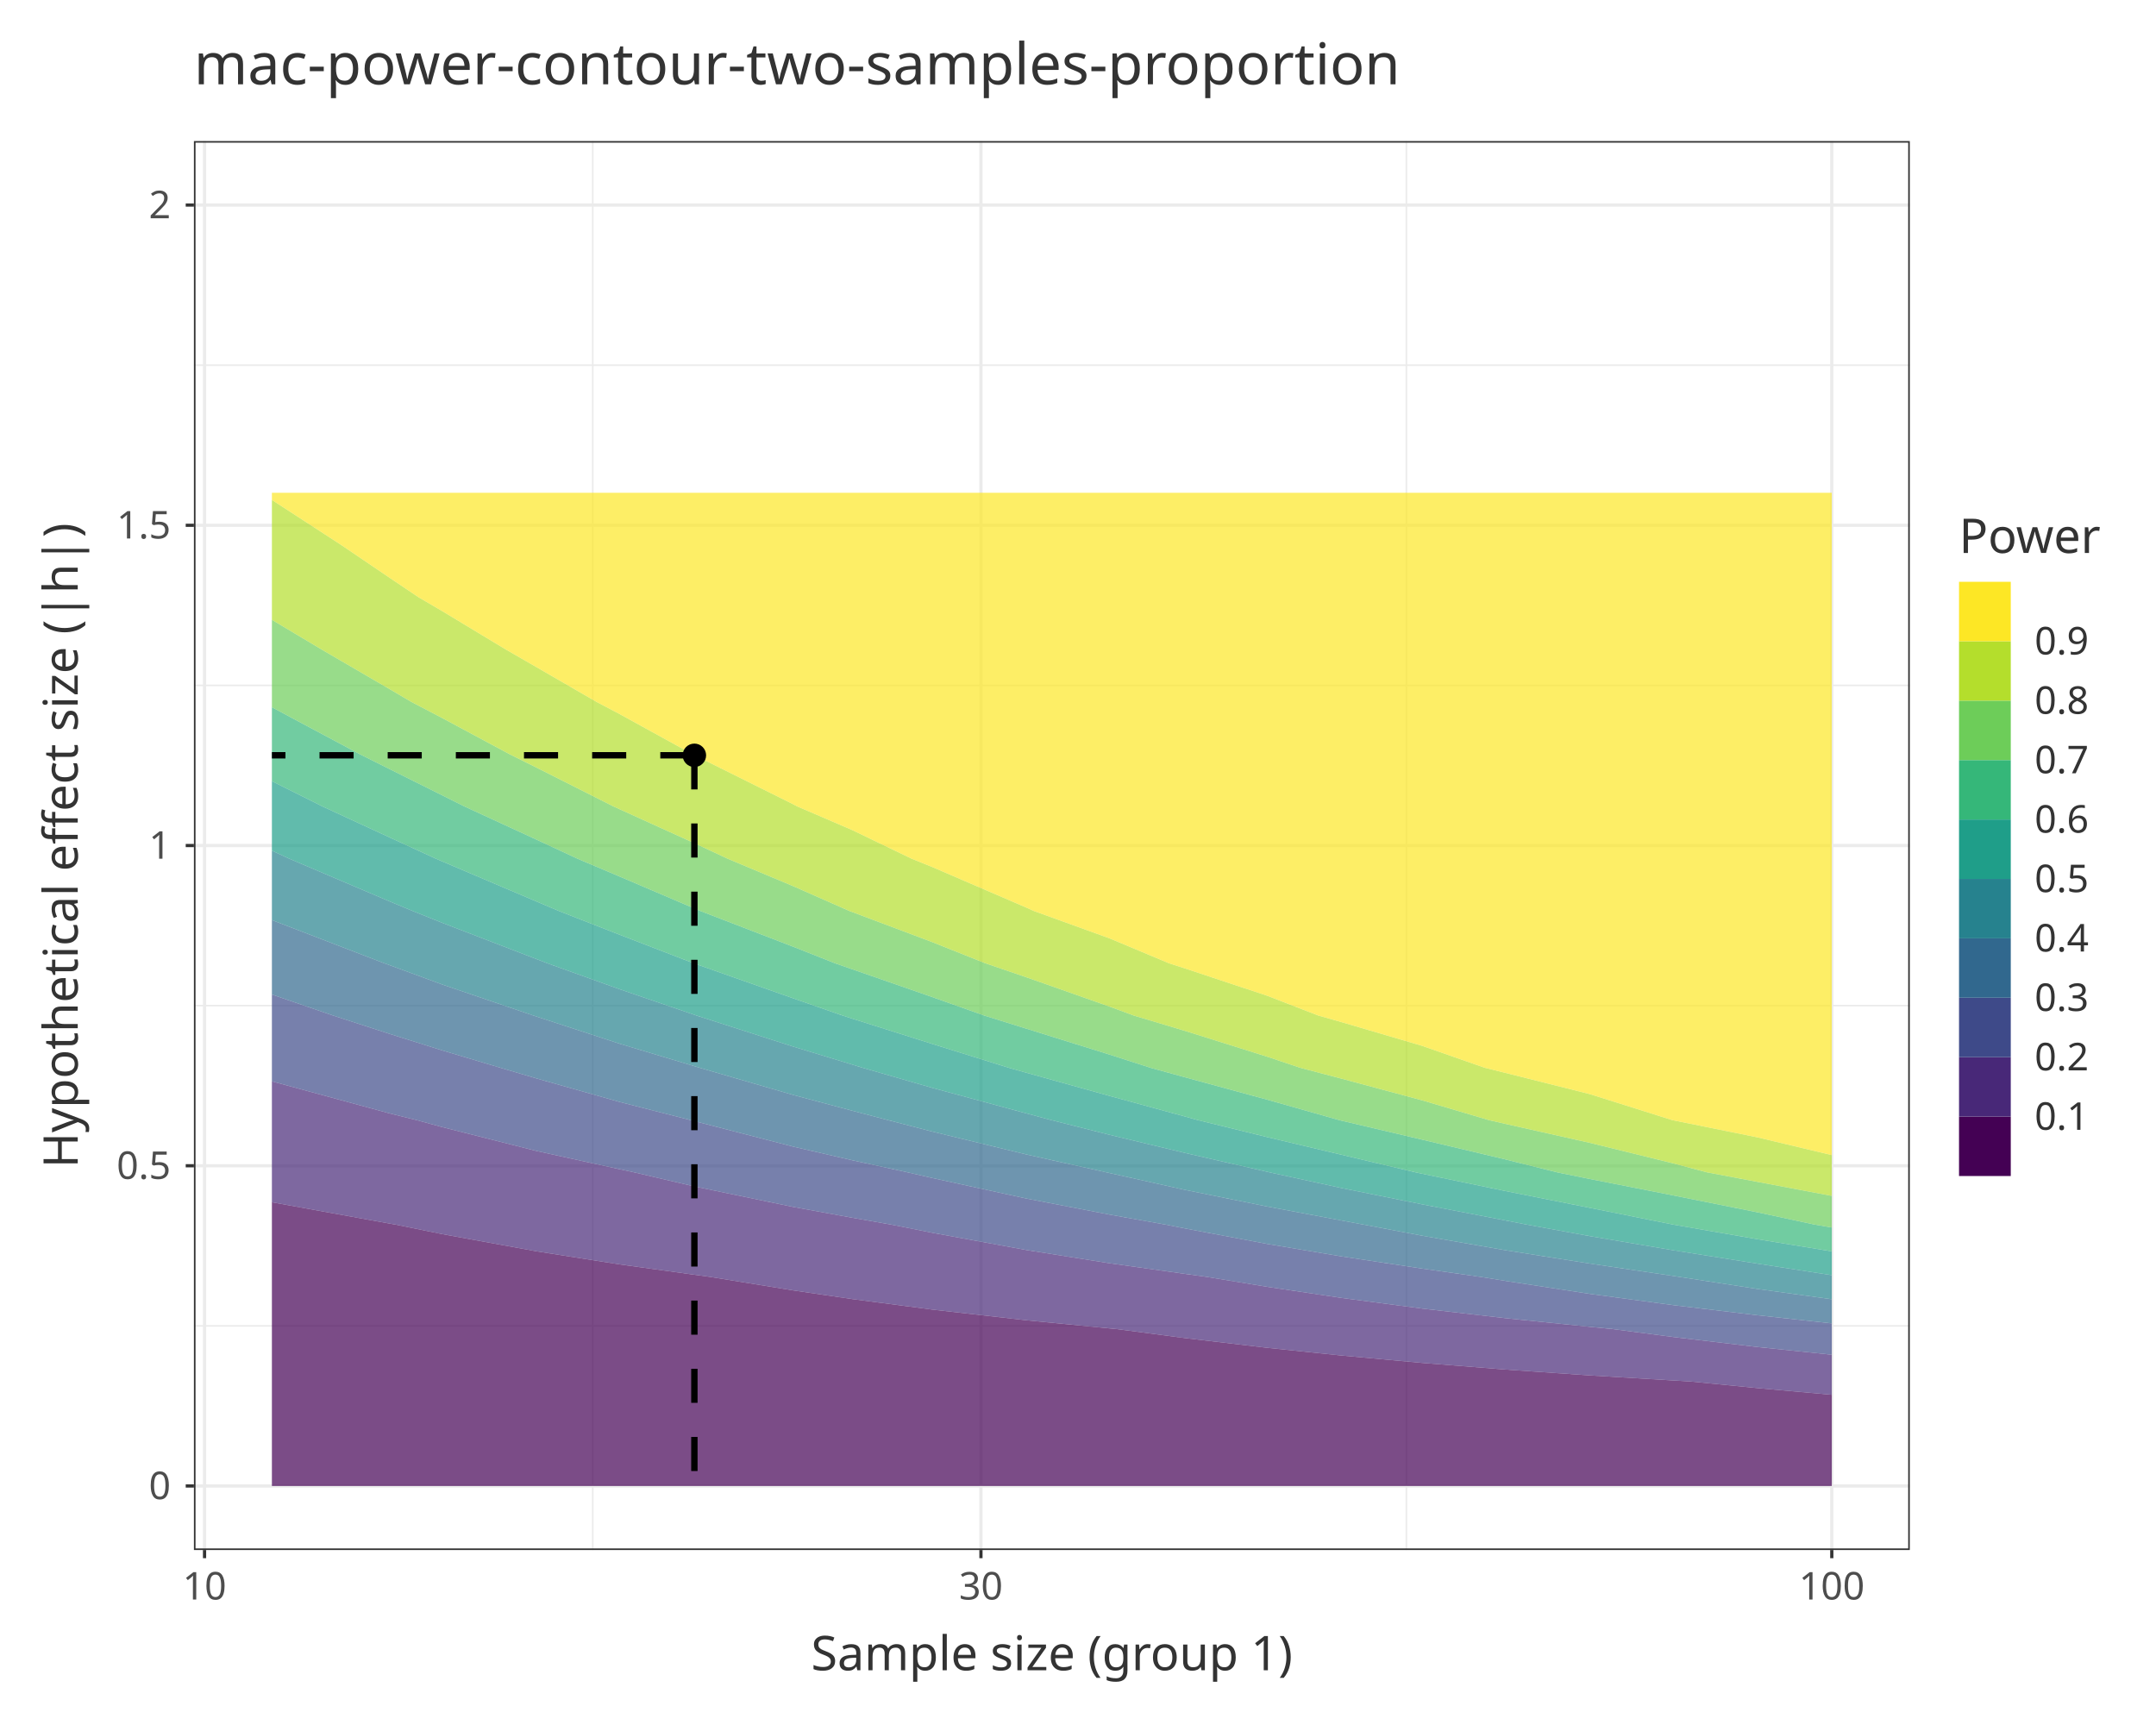
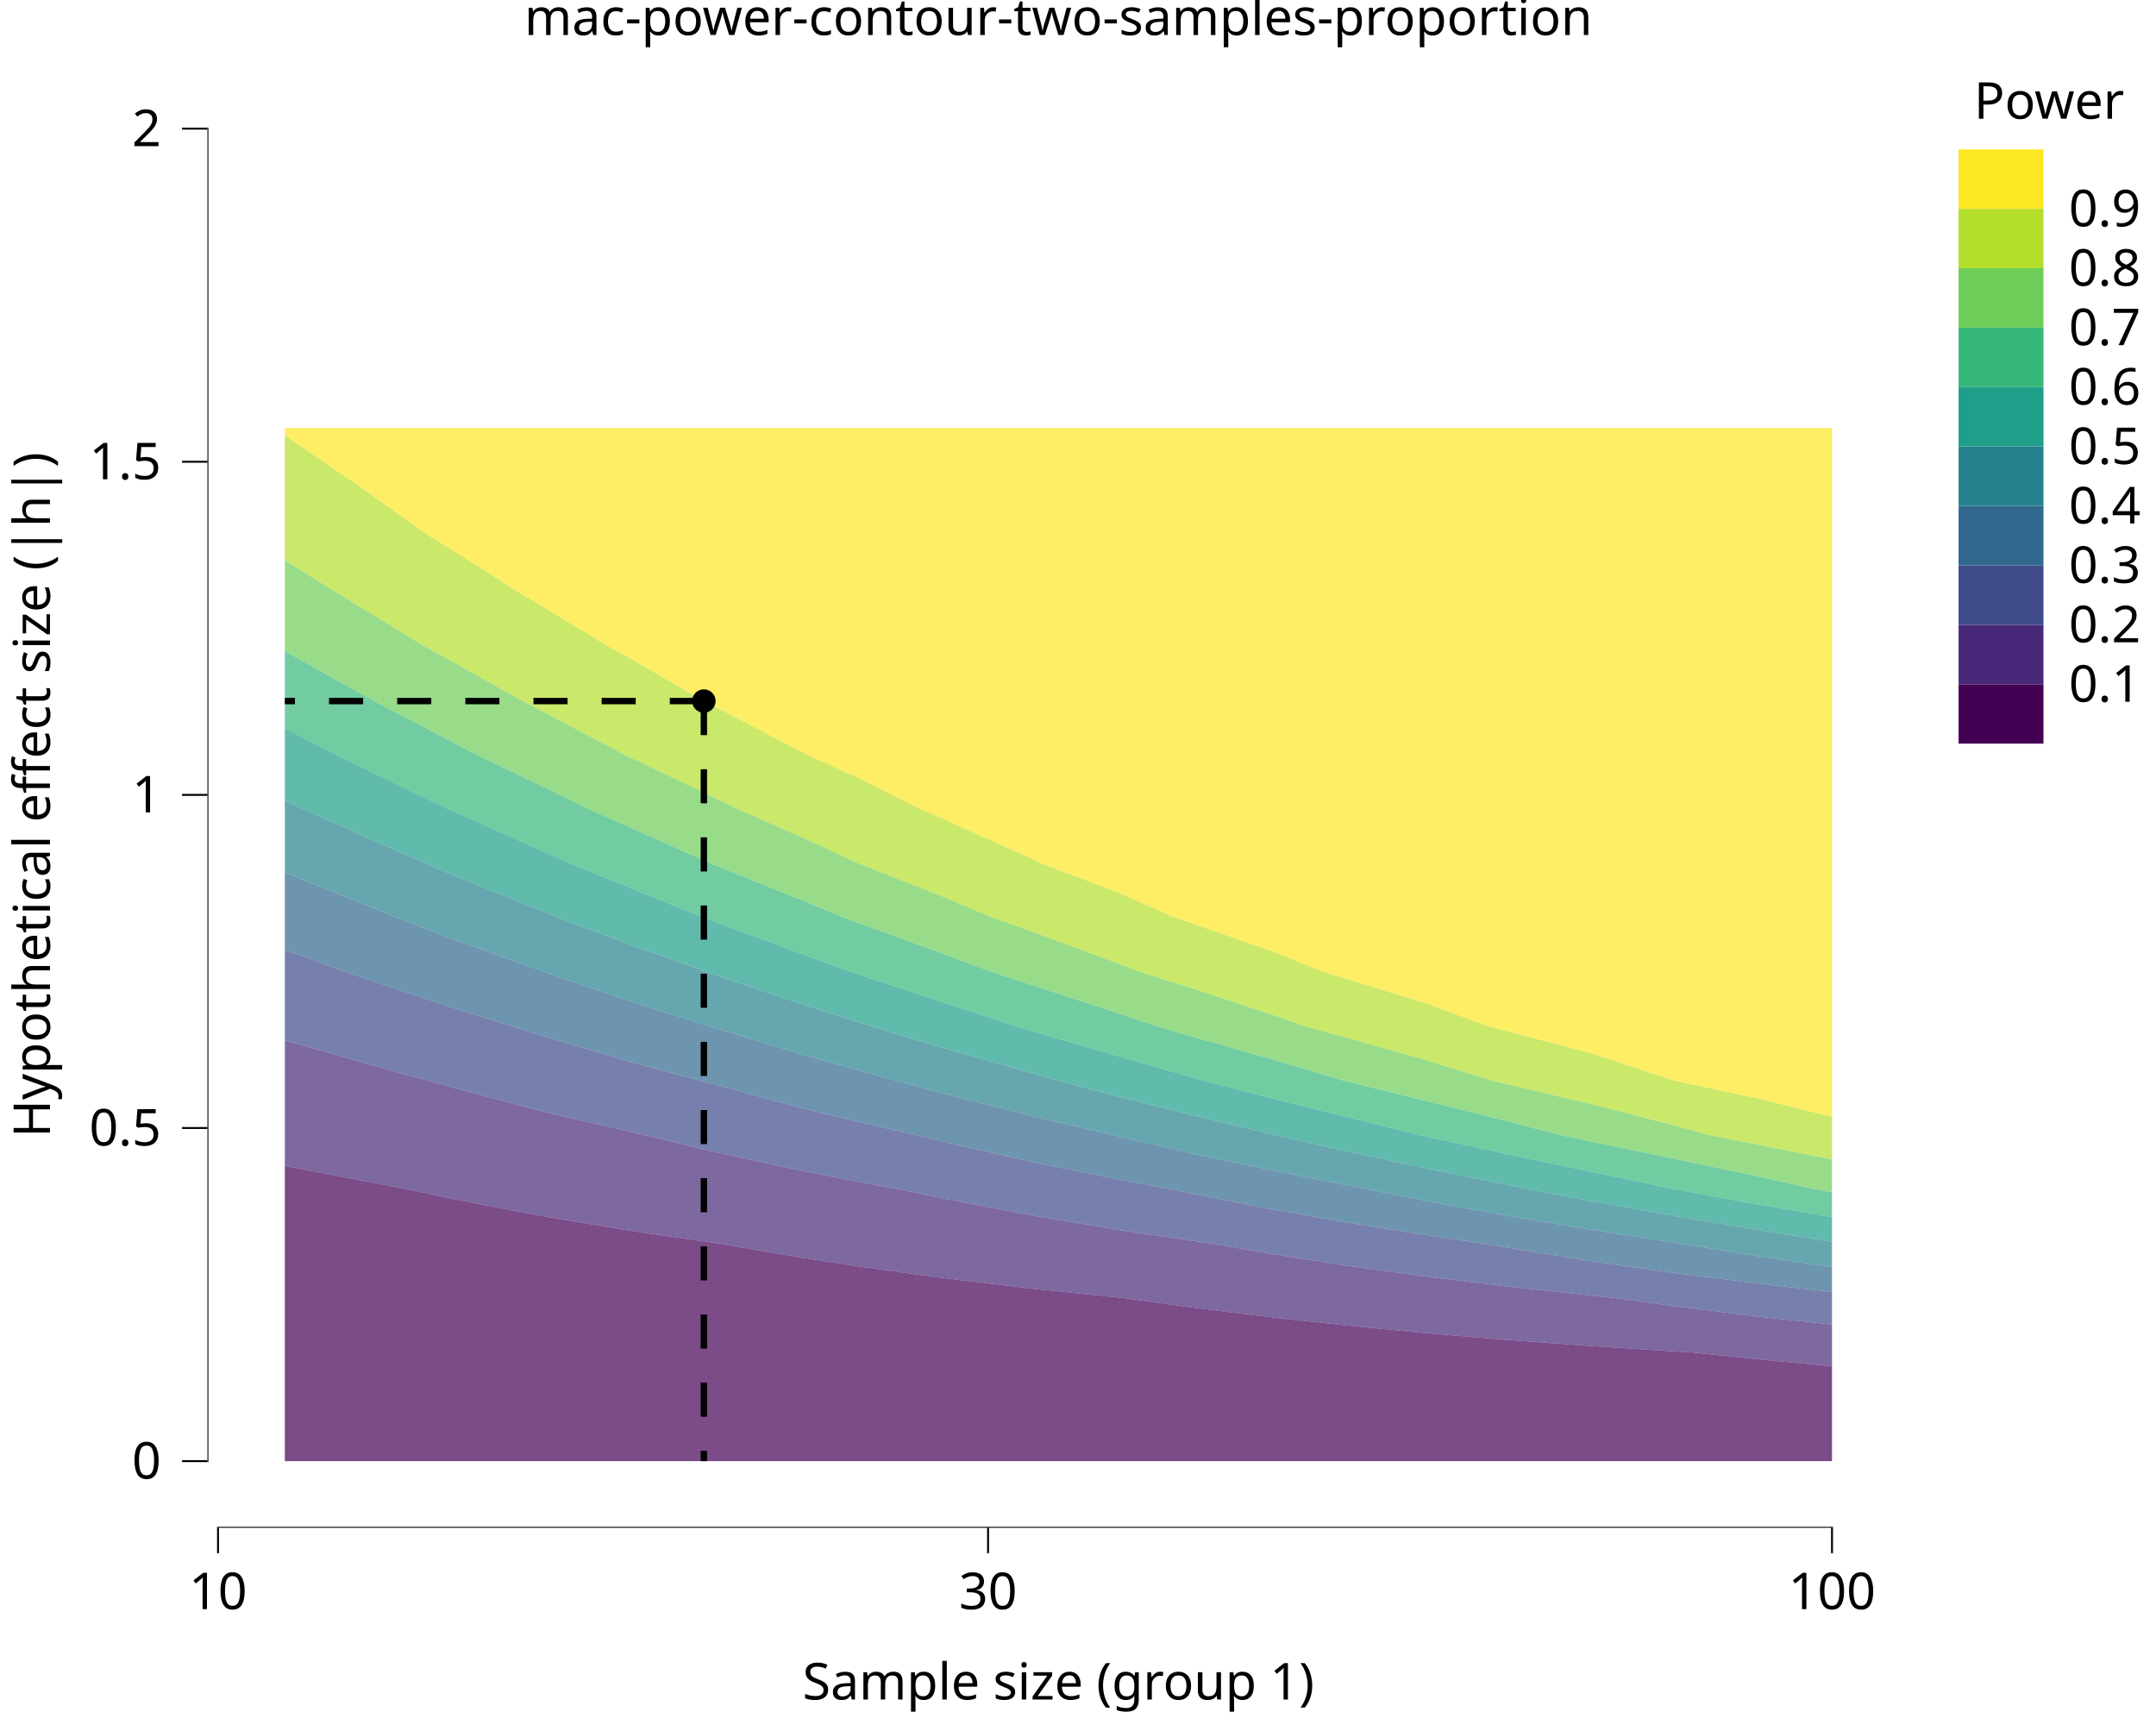
<svg xmlns="http://www.w3.org/2000/svg" class="svglite" data-engine-version="2.0" width="720.00pt" height="576.00pt" viewBox="0 0 720.00 576.00">
  <defs>
    <style type="text/css">
    .svglite line, .svglite polyline, .svglite polygon, .svglite path, .svglite rect, .svglite circle {
      fill: none;
      stroke: #000000;
      stroke-linecap: round;
      stroke-linejoin: round;
      stroke-miterlimit: 10.00;
    }
  </style>
  </defs>
  <rect width="100%" height="100%" style="stroke: none; fill: #FFFFFF;" />
  <defs>
    <clipPath id="cpMC4wMHw3MjAuMDB8MC4wMHw1NzYuMDA=">
      <rect x="0.00" y="0.00" width="720.00" height="576.00" />
    </clipPath>
  </defs>
  <g clip-path="url(#cpMC4wMHw3MjAuMDB8MC4wMHw1NzYuMDA=)">
-     <rect x="0.00" y="0.00" width="720.00" height="576.00" style="stroke-width: 1.07; stroke: none;" />
+     <rect x="0.00" y="0.00" width="720.00" height="576.00" style="stroke-width: 10.67; stroke: none;" />
  </g>
  <defs>
-     <clipPath id="cpNjQuNzZ8NjM3Ljc4fDQ3LjA5fDUxNy41Nw==">
-       <rect x="64.76" y="47.09" width="573.02" height="470.49" />
+     <clipPath id="cpNjkuMjh8NjM3LjYzfDIwLjcxfDUxMC4xNA==">
+       <rect x="69.28" y="20.71" width="568.35" height="489.43" />
    </clipPath>
  </defs>
-   <g clip-path="url(#cpNjQuNzZ8NjM3Ljc4fDQ3LjA5fDUxNy41Nw==)">
-     <rect x="64.76" y="47.09" width="573.02" height="470.49" style="stroke-width: 1.07; stroke: none; fill: #FFFFFF;" />
-     <polyline points="64.76,442.72 637.78,442.72 " style="stroke-width: 0.53; stroke: #EBEBEB; stroke-linecap: butt;" />
-     <polyline points="64.76,335.79 637.78,335.79 " style="stroke-width: 0.53; stroke: #EBEBEB; stroke-linecap: butt;" />
-     <polyline points="64.76,228.87 637.78,228.87 " style="stroke-width: 0.53; stroke: #EBEBEB; stroke-linecap: butt;" />
-     <polyline points="64.76,121.94 637.78,121.94 " style="stroke-width: 0.53; stroke: #EBEBEB; stroke-linecap: butt;" />
-     <polyline points="197.95,517.57 197.95,47.09 " style="stroke-width: 0.53; stroke: #EBEBEB; stroke-linecap: butt;" />
-     <polyline points="469.66,517.57 469.66,47.09 " style="stroke-width: 0.53; stroke: #EBEBEB; stroke-linecap: butt;" />
-     <polyline points="64.76,496.19 637.78,496.19 " style="stroke-width: 1.07; stroke: #EBEBEB; stroke-linecap: butt;" />
-     <polyline points="64.76,389.26 637.78,389.26 " style="stroke-width: 1.07; stroke: #EBEBEB; stroke-linecap: butt;" />
-     <polyline points="64.76,282.33 637.78,282.33 " style="stroke-width: 1.07; stroke: #EBEBEB; stroke-linecap: butt;" />
-     <polyline points="64.76,175.40 637.78,175.40 " style="stroke-width: 1.07; stroke: #EBEBEB; stroke-linecap: butt;" />
-     <polyline points="64.76,68.47 637.78,68.47 " style="stroke-width: 1.07; stroke: #EBEBEB; stroke-linecap: butt;" />
-     <polyline points="68.31,517.57 68.31,47.09 " style="stroke-width: 1.07; stroke: #EBEBEB; stroke-linecap: butt;" />
-     <polyline points="327.59,517.57 327.59,47.09 " style="stroke-width: 1.07; stroke: #EBEBEB; stroke-linecap: butt;" />
-     <polyline points="611.73,517.57 611.73,47.09 " style="stroke-width: 1.07; stroke: #EBEBEB; stroke-linecap: butt;" />
-     <path d="M 231.89 425.65 L 207.03 422.21 L 179.23 417.84 L 147.72 412.09 L 132.11 408.91 L 130.23 408.59 L 90.80 401.44 L 90.80 408.91 L 90.80 426.37 L 90.80 443.82 L 90.80 461.28 L 90.80 478.73 L 90.80 496.19 L 130.23 496.19 L 147.72 496.19 L 179.23 496.19 L 207.03 496.19 L 231.89 496.19 L 264.88 496.19 L 284.56 496.19 L 311.30 496.19 L 342.82 496.19 L 370.62 496.19 L 395.48 496.19 L 423.28 496.19 L 448.14 496.19 L 474.89 496.19 L 502.69 496.19 L 530.90 496.19 L 559.07 496.19 L 586.87 496.19 L 611.73 496.19 L 611.73 478.73 L 611.73 465.74 L 586.87 463.50 L 564.38 461.28 L 559.07 460.97 L 530.90 459.27 L 502.69 457.31 L 474.89 455.09 L 448.14 452.64 L 423.28 450.06 L 395.48 446.77 L 373.16 443.82 L 370.62 443.58 L 342.82 440.86 L 311.30 437.28 L 284.56 433.77 L 264.88 430.88 L 237.14 426.37 Z" style="fill-rule: evenodd; fill: #440154; fill-opacity: 0.70; stroke-width: 1.07; stroke: none; stroke-linecap: butt;" />
-     <path d="M 90.80 361.07 L 90.80 374.00 L 90.80 391.46 L 90.80 401.44 L 130.23 408.59 L 132.11 408.91 L 147.72 412.09 L 179.23 417.84 L 207.03 422.21 L 231.89 425.65 L 237.14 426.37 L 264.88 430.88 L 284.56 433.77 L 311.30 437.28 L 342.82 440.86 L 370.62 443.58 L 373.16 443.82 L 395.48 446.77 L 423.28 450.06 L 448.14 452.64 L 474.89 455.09 L 502.69 457.31 L 530.90 459.27 L 559.07 460.97 L 564.38 461.28 L 586.87 463.50 L 611.73 465.74 L 611.73 461.28 L 611.73 452.36 L 586.87 449.78 L 559.07 446.48 L 538.79 443.82 L 530.90 443.04 L 502.69 440.15 L 474.89 436.94 L 448.14 433.41 L 423.28 429.70 L 403.01 426.37 L 395.48 425.33 L 370.62 421.83 L 342.82 417.41 L 311.30 411.63 L 297.63 408.91 L 284.56 406.61 L 264.88 403.01 L 231.89 396.16 L 211.77 391.46 L 207.03 390.44 L 179.23 384.34 L 147.72 376.36 L 139.06 374.00 L 130.23 371.81 Z" style="fill-rule: evenodd; fill: #482878; fill-opacity: 0.70; stroke-width: 1.07; stroke: none; stroke-linecap: butt;" />
-     <path d="M 90.80 332.08 L 90.80 339.09 L 90.80 356.55 L 90.80 361.07 L 130.23 371.81 L 139.06 374.00 L 147.72 376.36 L 179.23 384.34 L 207.03 390.44 L 211.77 391.46 L 231.89 396.16 L 264.88 403.01 L 284.56 406.61 L 297.63 408.91 L 311.30 411.63 L 342.82 417.41 L 370.62 421.83 L 395.48 425.33 L 403.01 426.37 L 423.28 429.70 L 448.14 433.41 L 474.89 436.94 L 502.69 440.15 L 530.90 443.04 L 538.79 443.82 L 559.07 446.48 L 586.87 449.78 L 611.73 452.36 L 611.73 443.82 L 611.73 441.89 L 586.87 439.17 L 559.07 435.84 L 530.90 432.04 L 502.69 427.70 L 494.45 426.37 L 474.89 423.59 L 448.14 419.55 L 423.28 415.38 L 395.48 410.14 L 389.22 408.91 L 370.62 405.58 L 342.82 400.22 L 311.30 393.34 L 303.09 391.46 L 284.56 387.41 L 264.88 382.87 L 231.89 374.35 L 230.57 374.00 L 207.03 367.98 L 179.23 360.12 L 167.13 356.55 L 147.72 350.75 L 130.23 345.26 L 111.22 339.09 Z" style="fill-rule: evenodd; fill: #3E4A89; fill-opacity: 0.70; stroke-width: 1.07; stroke: none; stroke-linecap: butt;" />
-     <path d="M 90.80 307.22 L 90.80 321.64 L 90.80 332.08 L 111.22 339.09 L 130.23 345.26 L 147.72 350.75 L 167.13 356.55 L 179.23 360.12 L 207.03 367.98 L 230.57 374.00 L 231.89 374.35 L 264.88 382.87 L 284.56 387.41 L 303.09 391.46 L 311.30 393.34 L 342.82 400.22 L 370.62 405.58 L 389.22 408.91 L 395.48 410.14 L 423.28 415.38 L 448.14 419.55 L 474.89 423.59 L 494.45 426.37 L 502.69 427.70 L 530.90 432.04 L 559.07 435.84 L 586.87 439.17 L 611.73 441.89 L 611.73 433.84 L 586.87 430.39 L 560.85 426.37 L 559.07 426.10 L 530.90 421.92 L 502.69 417.46 L 474.89 412.61 L 455.37 408.91 L 448.14 407.56 L 423.28 402.89 L 395.48 397.26 L 370.62 391.71 L 369.49 391.46 L 342.82 385.50 L 311.30 377.84 L 296.49 374.00 L 284.56 370.87 L 264.88 365.61 L 233.66 356.55 L 231.89 356.01 L 207.03 348.54 L 179.23 339.46 L 178.10 339.09 L 147.72 328.75 L 130.23 322.32 L 128.31 321.64 Z" style="fill-rule: evenodd; fill: #31688E; fill-opacity: 0.70; stroke-width: 1.07; stroke: none; stroke-linecap: butt;" />
-     <path d="M 90.80 284.04 L 90.80 286.73 L 90.80 304.18 L 90.80 307.22 L 128.31 321.64 L 130.23 322.32 L 147.72 328.75 L 178.10 339.09 L 179.23 339.46 L 207.03 348.54 L 231.89 356.01 L 233.66 356.55 L 264.88 365.61 L 284.56 370.87 L 296.49 374.00 L 311.30 377.84 L 342.82 385.50 L 369.49 391.46 L 370.62 391.71 L 395.48 397.26 L 423.28 402.89 L 448.14 407.56 L 455.37 408.91 L 474.89 412.61 L 502.69 417.46 L 530.90 421.92 L 559.07 426.10 L 560.85 426.37 L 586.87 430.39 L 611.73 433.84 L 611.73 426.37 L 611.73 425.80 L 586.87 421.94 L 559.07 417.53 L 530.90 412.75 L 509.87 408.91 L 502.69 407.51 L 474.89 402.14 L 448.14 396.73 L 423.95 391.46 L 423.28 391.30 L 395.48 384.92 L 370.62 378.95 L 351.04 374.00 L 342.82 371.79 L 311.30 363.24 L 288.09 356.55 L 284.56 355.46 L 264.88 349.47 L 232.56 339.09 L 231.89 338.86 L 207.03 330.35 L 182.76 321.64 L 179.23 320.28 L 147.72 308.16 L 137.78 304.18 L 130.23 301.04 L 96.60 286.73 Z" style="fill-rule: evenodd; fill: #26828E; fill-opacity: 0.70; stroke-width: 1.07; stroke: none; stroke-linecap: butt;" />
-     <path d="M 90.80 260.84 L 90.80 269.27 L 90.80 284.04 L 96.60 286.73 L 130.23 301.04 L 137.78 304.18 L 147.72 308.16 L 179.23 320.28 L 182.76 321.64 L 207.03 330.35 L 231.89 338.86 L 232.56 339.09 L 264.88 349.47 L 284.56 355.46 L 288.09 356.55 L 311.30 363.24 L 342.82 371.79 L 351.04 374.00 L 370.62 378.95 L 395.48 384.92 L 423.28 391.30 L 423.95 391.46 L 448.14 396.73 L 474.89 402.14 L 502.69 407.51 L 509.87 408.91 L 530.90 412.75 L 559.07 417.53 L 586.87 421.94 L 611.73 425.80 L 611.73 417.84 L 586.87 413.78 L 559.07 408.96 L 558.81 408.91 L 530.90 403.31 L 502.69 397.69 L 474.89 391.92 L 472.73 391.46 L 448.14 385.62 L 423.28 379.72 L 399.97 374.00 L 395.48 372.75 L 370.62 365.96 L 342.82 358.22 L 336.90 356.55 L 311.30 348.57 L 284.56 340.12 L 281.35 339.09 L 264.88 333.35 L 231.89 321.73 L 231.64 321.64 L 207.03 312.16 L 186.61 304.18 L 179.23 301.05 L 147.72 287.65 L 145.57 286.73 L 130.23 279.68 L 107.68 269.27 Z" style="fill-rule: evenodd; fill: #1F9E89; fill-opacity: 0.70; stroke-width: 1.07; stroke: none; stroke-linecap: butt;" />
-     <path d="M 90.80 236.16 L 90.80 251.81 L 90.80 260.84 L 107.68 269.27 L 130.23 279.68 L 145.57 286.73 L 147.72 287.65 L 179.23 301.05 L 186.61 304.18 L 207.03 312.16 L 231.64 321.64 L 231.89 321.73 L 264.88 333.35 L 281.35 339.09 L 284.56 340.12 L 311.30 348.57 L 336.90 356.55 L 342.82 358.22 L 370.62 365.96 L 395.48 372.75 L 399.97 374.00 L 423.28 379.72 L 448.14 385.62 L 472.73 391.46 L 474.89 391.92 L 502.69 397.69 L 530.90 403.31 L 558.81 408.91 L 559.07 408.96 L 586.87 413.78 L 611.73 417.84 L 611.73 409.87 L 606.02 408.91 L 586.87 404.80 L 559.07 399.22 L 530.90 393.67 L 520.01 391.46 L 502.69 387.13 L 474.89 380.53 L 448.14 374.24 L 447.16 374.00 L 423.28 367.22 L 395.48 359.65 L 384.21 356.55 L 370.62 352.17 L 342.82 343.51 L 328.66 339.09 L 311.30 332.92 L 284.56 323.63 L 278.84 321.64 L 264.88 316.12 L 233.86 304.18 L 231.89 303.34 L 207.03 292.73 L 192.85 286.73 L 179.23 280.39 L 155.08 269.27 L 147.72 265.59 L 130.23 256.87 L 120.10 251.81 Z" style="fill-rule: evenodd; fill: #35B779; fill-opacity: 0.70; stroke-width: 1.07; stroke: none; stroke-linecap: butt;" />
-     <path d="M 90.80 216.90 L 90.80 234.36 L 90.80 236.16 L 120.10 251.81 L 130.23 256.87 L 147.72 265.59 L 155.08 269.27 L 179.23 280.39 L 192.85 286.73 L 207.03 292.73 L 231.89 303.34 L 233.86 304.18 L 264.88 316.12 L 278.84 321.64 L 284.56 323.63 L 311.30 332.92 L 328.66 339.09 L 342.82 343.51 L 370.62 352.17 L 384.21 356.55 L 395.48 359.65 L 423.28 367.22 L 447.16 374.00 L 448.14 374.24 L 474.89 380.53 L 502.69 387.13 L 520.01 391.46 L 530.90 393.67 L 559.07 399.22 L 586.87 404.80 L 606.02 408.91 L 611.73 409.87 L 611.73 408.91 L 611.73 399.32 L 586.87 394.63 L 570.05 391.46 L 559.07 388.53 L 530.90 381.60 L 502.69 375.27 L 497.16 374.00 L 474.89 367.40 L 448.14 360.21 L 434.20 356.55 L 423.28 352.88 L 395.48 344.15 L 378.58 339.09 L 370.62 336.14 L 342.82 326.35 L 329.03 321.64 L 311.30 314.57 L 284.56 304.52 L 283.64 304.18 L 264.88 295.90 L 242.99 286.73 L 231.89 281.55 L 207.03 270.26 L 204.85 269.27 L 179.23 256.34 L 170.12 251.81 L 147.72 239.78 L 137.35 234.36 L 130.23 230.17 L 107.45 216.90 L 90.80 206.96 Z" style="fill-rule: evenodd; fill: #6DCD59; fill-opacity: 0.70; stroke-width: 1.07; stroke: none; stroke-linecap: butt;" />
-     <path d="M 90.80 166.93 L 90.80 181.99 L 90.80 199.45 L 90.80 206.96 L 107.45 216.90 L 130.23 230.17 L 137.35 234.36 L 147.72 239.78 L 170.12 251.81 L 179.23 256.34 L 204.85 269.27 L 207.03 270.26 L 231.89 281.55 L 242.99 286.73 L 264.88 295.90 L 283.64 304.18 L 284.56 304.52 L 311.30 314.57 L 329.03 321.64 L 342.82 326.35 L 370.62 336.14 L 378.58 339.09 L 395.48 344.15 L 423.28 352.88 L 434.20 356.55 L 448.14 360.21 L 474.89 367.40 L 497.16 374.00 L 502.69 375.27 L 530.90 381.60 L 559.07 388.53 L 570.05 391.46 L 586.87 394.63 L 611.73 399.32 L 611.73 391.46 L 611.73 385.70 L 586.87 379.77 L 559.07 374.14 L 558.40 374.00 L 530.90 365.33 L 502.69 358.24 L 495.85 356.55 L 474.89 349.21 L 448.14 341.34 L 440.22 339.09 L 423.28 332.53 L 395.48 323.29 L 390.36 321.64 L 370.62 313.36 L 345.23 304.18 L 342.82 303.09 L 311.30 289.50 L 304.44 286.73 L 284.56 277.15 L 266.24 269.27 L 264.88 268.55 L 231.89 252.14 L 231.22 251.81 L 207.03 238.49 L 199.19 234.36 L 179.23 222.81 L 168.96 216.90 L 147.72 204.08 L 139.81 199.45 L 130.23 193.01 L 113.98 181.99 Z" style="fill-rule: evenodd; fill: #B4DE2C; fill-opacity: 0.70; stroke-width: 1.07; stroke: none; stroke-linecap: butt;" />
-     <path d="M 611.73 164.54 L 586.87 164.54 L 559.07 164.54 L 530.90 164.54 L 502.69 164.54 L 474.89 164.54 L 448.14 164.54 L 423.28 164.54 L 395.48 164.54 L 370.62 164.54 L 342.82 164.54 L 311.30 164.54 L 284.56 164.54 L 264.88 164.54 L 231.89 164.54 L 207.03 164.54 L 179.23 164.54 L 147.72 164.54 L 130.23 164.54 L 90.80 164.54 L 90.80 166.93 L 113.98 181.99 L 130.23 193.01 L 139.81 199.45 L 147.72 204.08 L 168.96 216.90 L 179.23 222.81 L 199.19 234.36 L 207.03 238.49 L 231.22 251.81 L 231.89 252.14 L 264.88 268.55 L 266.24 269.27 L 284.56 277.15 L 304.44 286.73 L 311.30 289.50 L 342.82 303.09 L 345.23 304.18 L 370.62 313.36 L 390.36 321.64 L 395.48 323.29 L 423.28 332.53 L 440.22 339.09 L 448.14 341.34 L 474.89 349.21 L 495.85 356.55 L 502.69 358.24 L 530.90 365.33 L 558.40 374.00 L 559.07 374.14 L 586.87 379.77 L 611.73 385.70 L 611.73 374.00 L 611.73 356.55 L 611.73 339.09 L 611.73 321.64 L 611.73 304.18 L 611.73 286.73 L 611.73 269.27 L 611.73 251.81 L 611.73 234.36 L 611.73 216.90 L 611.73 199.45 L 611.73 181.99 Z" style="fill-rule: evenodd; fill: #FDE725; fill-opacity: 0.70; stroke-width: 1.07; stroke: none; stroke-linecap: butt;" />
-     <line x1="231.89" y1="252.21" x2="231.89" y2="496.19" style="stroke-width: 2.13; stroke-dasharray: 11.38,11.38; stroke-linecap: butt;" />
-     <line x1="231.89" y1="252.21" x2="90.80" y2="252.21" style="stroke-width: 2.13; stroke-dasharray: 11.38,11.38; stroke-linecap: butt;" />
-     <circle cx="231.89" cy="252.21" r="3.56" style="stroke-width: 0.71; fill: #000000;" />
-     <rect x="64.76" y="47.09" width="573.02" height="470.49" style="stroke-width: 1.07; stroke: #333333;" />
+   <g clip-path="url(#cpNjkuMjh8NjM3LjYzfDIwLjcxfDUxMC4xNA==)">
+     <rect x="69.28" y="20.71" width="568.35" height="489.43" style="stroke-width: 10.67; stroke: none;" />
+     <path d="M 235.06 414.51 L 210.40 410.94 L 182.83 406.39 L 151.57 400.41 L 136.09 397.10 L 134.22 396.77 L 95.12 389.33 L 95.12 397.10 L 95.12 415.26 L 95.12 433.42 L 95.12 451.58 L 95.12 469.73 L 95.12 487.89 L 134.22 487.89 L 151.57 487.89 L 182.83 487.89 L 210.40 487.89 L 235.06 487.89 L 267.78 487.89 L 287.29 487.89 L 313.82 487.89 L 345.08 487.89 L 372.65 487.89 L 397.31 487.89 L 424.88 487.89 L 449.55 487.89 L 476.08 487.89 L 503.65 487.89 L 531.63 487.89 L 559.57 487.89 L 587.14 487.89 L 611.80 487.89 L 611.80 469.73 L 611.80 456.22 L 587.14 453.89 L 564.84 451.58 L 559.57 451.25 L 531.63 449.49 L 503.65 447.45 L 476.08 445.14 L 449.55 442.59 L 424.88 439.90 L 397.31 436.49 L 375.17 433.42 L 372.65 433.17 L 345.08 430.34 L 313.82 426.61 L 287.29 422.96 L 267.78 419.95 L 240.26 415.26 Z" style="fill-rule: evenodd; fill: #440154; fill-opacity: 0.70; stroke-width: 1.07; stroke: none; stroke-linecap: butt;" />
+     <path d="M 95.12 347.33 L 95.12 360.79 L 95.12 378.94 L 95.12 389.33 L 134.22 396.77 L 136.09 397.10 L 151.57 400.41 L 182.83 406.39 L 210.40 410.94 L 235.06 414.51 L 240.26 415.26 L 267.78 419.95 L 287.29 422.96 L 313.82 426.61 L 345.08 430.34 L 372.65 433.17 L 375.17 433.42 L 397.31 436.49 L 424.88 439.90 L 449.55 442.59 L 476.08 445.14 L 503.65 447.45 L 531.63 449.49 L 559.57 451.25 L 564.84 451.58 L 587.14 453.89 L 611.80 456.22 L 611.80 451.58 L 611.80 442.30 L 587.14 439.61 L 559.57 436.19 L 539.45 433.42 L 531.63 432.60 L 503.65 429.60 L 476.08 426.25 L 449.55 422.59 L 424.88 418.72 L 404.78 415.26 L 397.31 414.18 L 372.65 410.54 L 345.08 405.94 L 313.82 399.93 L 300.26 397.10 L 287.29 394.71 L 267.78 390.96 L 235.06 383.83 L 215.10 378.94 L 210.40 377.89 L 182.83 371.54 L 151.57 363.24 L 142.98 360.79 L 134.22 358.51 Z" style="fill-rule: evenodd; fill: #482878; fill-opacity: 0.70; stroke-width: 1.07; stroke: none; stroke-linecap: butt;" />
+     <path d="M 95.12 317.17 L 95.12 324.47 L 95.12 342.63 L 95.12 347.33 L 134.22 358.51 L 142.98 360.79 L 151.57 363.24 L 182.83 371.54 L 210.40 377.89 L 215.10 378.94 L 235.06 383.83 L 267.78 390.96 L 287.29 394.71 L 300.26 397.10 L 313.82 399.93 L 345.08 405.94 L 372.65 410.54 L 397.31 414.18 L 404.78 415.26 L 424.88 418.72 L 449.55 422.59 L 476.08 426.25 L 503.65 429.60 L 531.63 432.60 L 539.45 433.42 L 559.57 436.19 L 587.14 439.61 L 611.80 442.30 L 611.80 433.42 L 611.80 431.41 L 587.14 428.58 L 559.57 425.11 L 531.63 421.16 L 503.65 416.64 L 495.48 415.26 L 476.08 412.37 L 449.55 408.16 L 424.88 403.83 L 397.31 398.38 L 391.10 397.10 L 372.65 393.63 L 345.08 388.06 L 313.82 380.91 L 305.67 378.94 L 287.29 374.73 L 267.78 370.01 L 235.06 361.15 L 233.75 360.79 L 210.40 354.52 L 182.83 346.35 L 170.82 342.63 L 151.57 336.60 L 134.22 330.89 L 115.37 324.47 Z" style="fill-rule: evenodd; fill: #3E4A89; fill-opacity: 0.70; stroke-width: 1.07; stroke: none; stroke-linecap: butt;" />
+     <path d="M 95.12 291.32 L 95.12 306.31 L 95.12 317.17 L 115.37 324.47 L 134.22 330.89 L 151.57 336.60 L 170.82 342.63 L 182.83 346.35 L 210.40 354.52 L 233.75 360.79 L 235.06 361.15 L 267.78 370.01 L 287.29 374.73 L 305.67 378.94 L 313.82 380.91 L 345.08 388.06 L 372.65 393.63 L 391.10 397.10 L 397.31 398.38 L 424.88 403.83 L 449.55 408.16 L 476.08 412.37 L 495.48 415.26 L 503.65 416.64 L 531.63 421.16 L 559.57 425.11 L 587.14 428.58 L 611.80 431.41 L 611.80 423.04 L 587.14 419.45 L 561.34 415.26 L 559.57 414.98 L 531.63 410.64 L 503.65 405.99 L 476.08 400.95 L 456.72 397.10 L 449.55 395.69 L 424.88 390.84 L 397.31 384.99 L 372.65 379.21 L 371.54 378.94 L 345.08 372.75 L 313.82 364.78 L 299.13 360.79 L 287.29 357.53 L 267.78 352.06 L 236.82 342.63 L 235.06 342.07 L 210.40 334.30 L 182.83 324.86 L 181.70 324.47 L 151.57 313.71 L 134.22 307.03 L 132.32 306.31 Z" style="fill-rule: evenodd; fill: #31688E; fill-opacity: 0.70; stroke-width: 1.07; stroke: none; stroke-linecap: butt;" />
+     <path d="M 95.12 267.20 L 95.12 270.00 L 95.12 288.15 L 95.12 291.32 L 132.32 306.31 L 134.22 307.03 L 151.57 313.71 L 181.70 324.47 L 182.83 324.86 L 210.40 334.30 L 235.06 342.07 L 236.82 342.63 L 267.78 352.06 L 287.29 357.53 L 299.13 360.79 L 313.82 364.78 L 345.08 372.75 L 371.54 378.94 L 372.65 379.21 L 397.31 384.99 L 424.88 390.84 L 449.55 395.69 L 456.72 397.10 L 476.08 400.95 L 503.65 405.99 L 531.63 410.64 L 559.57 414.98 L 561.34 415.26 L 587.14 419.45 L 611.80 423.04 L 611.80 415.26 L 611.80 414.67 L 587.14 410.66 L 559.57 406.07 L 531.63 401.10 L 510.77 397.10 L 503.65 395.64 L 476.08 390.06 L 449.55 384.43 L 425.55 378.94 L 424.88 378.78 L 397.31 372.14 L 372.65 365.94 L 353.23 360.79 L 345.08 358.48 L 313.82 349.59 L 290.80 342.63 L 287.29 341.50 L 267.78 335.27 L 235.72 324.47 L 235.06 324.23 L 210.40 315.38 L 186.33 306.31 L 182.83 304.91 L 151.57 292.29 L 141.72 288.15 L 134.22 284.88 L 100.87 270.00 Z" style="fill-rule: evenodd; fill: #26828E; fill-opacity: 0.70; stroke-width: 1.07; stroke: none; stroke-linecap: butt;" />
+     <path d="M 95.12 243.07 L 95.12 251.84 L 95.12 267.20 L 100.87 270.00 L 134.22 284.88 L 141.72 288.15 L 151.57 292.29 L 182.83 304.91 L 186.33 306.31 L 210.40 315.38 L 235.06 324.23 L 235.72 324.47 L 267.78 335.27 L 287.29 341.50 L 290.80 342.63 L 313.82 349.59 L 345.08 358.48 L 353.23 360.79 L 372.65 365.94 L 397.31 372.14 L 424.88 378.78 L 425.55 378.94 L 449.55 384.43 L 476.08 390.06 L 503.65 395.64 L 510.77 397.10 L 531.63 401.10 L 559.57 406.07 L 587.14 410.66 L 611.80 414.67 L 611.80 406.39 L 587.14 402.16 L 559.57 397.15 L 559.31 397.10 L 531.63 391.27 L 503.65 385.43 L 476.08 379.42 L 473.93 378.94 L 449.55 372.87 L 424.88 366.74 L 401.76 360.79 L 397.31 359.49 L 372.65 352.42 L 345.08 344.37 L 339.21 342.63 L 313.82 334.33 L 287.29 325.54 L 284.11 324.47 L 267.78 318.50 L 235.06 306.41 L 234.81 306.31 L 210.40 296.46 L 190.14 288.15 L 182.83 284.90 L 151.57 270.96 L 149.44 270.00 L 134.22 262.67 L 111.85 251.84 Z" style="fill-rule: evenodd; fill: #1F9E89; fill-opacity: 0.70; stroke-width: 1.07; stroke: none; stroke-linecap: butt;" />
+     <path d="M 95.12 217.39 L 95.12 233.68 L 95.12 243.07 L 111.85 251.84 L 134.22 262.67 L 149.44 270.00 L 151.57 270.96 L 182.83 284.90 L 190.14 288.15 L 210.40 296.46 L 234.81 306.31 L 235.06 306.41 L 267.78 318.50 L 284.11 324.47 L 287.29 325.54 L 313.82 334.33 L 339.21 342.63 L 345.08 344.37 L 372.65 352.42 L 397.31 359.49 L 401.76 360.79 L 424.88 366.74 L 449.55 372.87 L 473.93 378.94 L 476.08 379.42 L 503.65 385.43 L 531.63 391.27 L 559.31 397.10 L 559.57 397.15 L 587.14 402.16 L 611.80 406.39 L 611.80 398.10 L 606.14 397.10 L 587.14 392.82 L 559.57 387.02 L 531.63 381.24 L 520.82 378.94 L 503.65 374.45 L 476.08 367.58 L 449.55 361.03 L 448.57 360.79 L 424.88 353.73 L 397.31 345.86 L 386.13 342.63 L 372.65 338.08 L 345.08 329.07 L 331.03 324.47 L 313.82 318.05 L 287.29 308.39 L 281.62 306.31 L 267.78 300.58 L 237.01 288.15 L 235.06 287.28 L 210.40 276.24 L 196.33 270.00 L 182.83 263.41 L 158.87 251.84 L 151.57 248.01 L 134.22 238.94 L 124.18 233.68 Z" style="fill-rule: evenodd; fill: #35B779; fill-opacity: 0.70; stroke-width: 1.07; stroke: none; stroke-linecap: butt;" />
+     <path d="M 95.12 197.36 L 95.12 215.52 L 95.12 217.39 L 124.18 233.68 L 134.22 238.94 L 151.57 248.01 L 158.87 251.84 L 182.83 263.41 L 196.33 270.00 L 210.40 276.24 L 235.06 287.28 L 237.01 288.15 L 267.78 300.58 L 281.62 306.31 L 287.29 308.39 L 313.82 318.05 L 331.03 324.47 L 345.08 329.07 L 372.65 338.08 L 386.13 342.63 L 397.31 345.86 L 424.88 353.73 L 448.57 360.79 L 449.55 361.03 L 476.08 367.58 L 503.65 374.45 L 520.82 378.94 L 531.63 381.24 L 559.57 387.02 L 587.14 392.82 L 606.14 397.10 L 611.80 398.10 L 611.80 397.10 L 611.80 387.13 L 587.14 382.24 L 570.46 378.94 L 559.57 375.90 L 531.63 368.69 L 503.65 362.10 L 498.16 360.79 L 476.08 353.92 L 449.55 346.44 L 435.72 342.63 L 424.88 338.81 L 397.31 329.74 L 380.55 324.47 L 372.65 321.40 L 345.08 311.22 L 331.40 306.31 L 313.82 298.97 L 287.29 288.51 L 286.39 288.15 L 267.78 279.54 L 246.07 270.00 L 235.06 264.61 L 210.40 252.87 L 208.24 251.84 L 182.83 238.38 L 173.79 233.68 L 151.57 221.16 L 141.29 215.52 L 134.22 211.16 L 111.63 197.36 L 95.12 187.02 Z" style="fill-rule: evenodd; fill: #6DCD59; fill-opacity: 0.70; stroke-width: 1.07; stroke: none; stroke-linecap: butt;" />
+     <path d="M 95.12 145.37 L 95.12 161.05 L 95.12 179.21 L 95.12 187.02 L 111.63 197.36 L 134.22 211.16 L 141.29 215.52 L 151.57 221.16 L 173.79 233.68 L 182.83 238.38 L 208.24 251.84 L 210.40 252.87 L 235.06 264.61 L 246.07 270.00 L 267.78 279.54 L 286.39 288.15 L 287.29 288.51 L 313.82 298.97 L 331.40 306.31 L 345.08 311.22 L 372.65 321.40 L 380.55 324.47 L 397.31 329.74 L 424.88 338.81 L 435.72 342.63 L 449.55 346.44 L 476.08 353.92 L 498.16 360.79 L 503.65 362.10 L 531.63 368.69 L 559.57 375.90 L 570.46 378.94 L 587.14 382.24 L 611.80 387.13 L 611.80 378.94 L 611.80 372.96 L 587.14 366.79 L 559.57 360.93 L 558.91 360.79 L 531.63 351.77 L 503.65 344.39 L 496.86 342.63 L 476.08 335.00 L 449.55 326.81 L 441.69 324.47 L 424.88 317.64 L 397.31 308.04 L 392.24 306.31 L 372.65 297.71 L 347.47 288.15 L 345.08 287.02 L 313.82 272.89 L 307.01 270.00 L 287.29 260.04 L 269.12 251.84 L 267.78 251.08 L 235.06 234.02 L 234.39 233.68 L 210.40 219.82 L 202.62 215.52 L 182.83 203.51 L 172.64 197.36 L 151.57 184.02 L 143.72 179.21 L 134.22 172.51 L 118.11 161.05 Z" style="fill-rule: evenodd; fill: #B4DE2C; fill-opacity: 0.70; stroke-width: 1.07; stroke: none; stroke-linecap: butt;" />
+     <path d="M 611.80 142.89 L 587.14 142.89 L 559.57 142.89 L 531.63 142.89 L 503.65 142.89 L 476.08 142.89 L 449.55 142.89 L 424.88 142.89 L 397.31 142.89 L 372.65 142.89 L 345.08 142.89 L 313.82 142.89 L 287.29 142.89 L 267.78 142.89 L 235.06 142.89 L 210.40 142.89 L 182.83 142.89 L 151.57 142.89 L 134.22 142.89 L 95.12 142.89 L 95.12 145.37 L 118.11 161.05 L 134.22 172.51 L 143.72 179.21 L 151.57 184.02 L 172.64 197.36 L 182.83 203.51 L 202.62 215.52 L 210.40 219.82 L 234.39 233.68 L 235.06 234.02 L 267.78 251.08 L 269.12 251.84 L 287.29 260.04 L 307.01 270.00 L 313.82 272.89 L 345.08 287.02 L 347.47 288.15 L 372.65 297.71 L 392.24 306.31 L 397.31 308.04 L 424.88 317.64 L 441.69 324.47 L 449.55 326.81 L 476.08 335.00 L 496.86 342.63 L 503.65 344.39 L 531.63 351.77 L 558.91 360.79 L 559.57 360.93 L 587.14 366.79 L 611.80 372.96 L 611.80 360.79 L 611.80 342.63 L 611.80 324.47 L 611.80 306.31 L 611.80 288.15 L 611.80 270.00 L 611.80 251.84 L 611.80 233.68 L 611.80 215.52 L 611.80 197.36 L 611.80 179.21 L 611.80 161.05 Z" style="fill-rule: evenodd; fill: #FDE725; fill-opacity: 0.70; stroke-width: 1.07; stroke: none; stroke-linecap: butt;" />
+     <line x1="235.06" y1="234.09" x2="235.06" y2="487.89" style="stroke-width: 2.13; stroke-dasharray: 11.38,11.38; stroke-linecap: butt;" />
+     <line x1="235.06" y1="234.09" x2="95.12" y2="234.09" style="stroke-width: 2.13; stroke-dasharray: 11.38,11.38; stroke-linecap: butt;" />
+     <circle cx="235.06" cy="234.09" r="3.56" style="stroke-width: 0.71; fill: #000000;" />
+     <line x1="72.49" y1="510.14" x2="612.12" y2="510.14" style="stroke-width: 0.64; stroke-linecap: butt;" />
+     <line x1="69.28" y1="488.21" x2="69.28" y2="42.64" style="stroke-width: 0.64; stroke-linecap: butt;" />
+     <rect x="69.28" y="20.71" width="568.35" height="489.43" style="stroke-width: 0.00; stroke: none;" />
  </g>
  <g clip-path="url(#cpMC4wMHw3MjAuMDB8MC4wMHw1NzYuMDA=)">
-     <text x="57.03" y="500.59" text-anchor="end" style="font-size: 12.80px; fill: #4D4D4D; font-family: sans;" textLength="7.12px" lengthAdjust="spacingAndGlyphs">0</text>
-     <text x="57.03" y="393.66" text-anchor="end" style="font-size: 12.80px; fill: #4D4D4D; font-family: sans;" textLength="17.79px" lengthAdjust="spacingAndGlyphs">0.5</text>
-     <text x="57.03" y="286.73" text-anchor="end" style="font-size: 12.80px; fill: #4D4D4D; font-family: sans;" textLength="7.12px" lengthAdjust="spacingAndGlyphs">1</text>
-     <text x="57.03" y="179.81" text-anchor="end" style="font-size: 12.80px; fill: #4D4D4D; font-family: sans;" textLength="17.79px" lengthAdjust="spacingAndGlyphs">1.5</text>
-     <text x="57.03" y="72.88" text-anchor="end" style="font-size: 12.80px; fill: #4D4D4D; font-family: sans;" textLength="7.12px" lengthAdjust="spacingAndGlyphs">2</text>
-     <polyline points="62.02,496.19 64.76,496.19 " style="stroke-width: 1.07; stroke: #333333; stroke-linecap: butt;" />
-     <polyline points="62.02,389.26 64.76,389.26 " style="stroke-width: 1.07; stroke: #333333; stroke-linecap: butt;" />
-     <polyline points="62.02,282.33 64.76,282.33 " style="stroke-width: 1.07; stroke: #333333; stroke-linecap: butt;" />
-     <polyline points="62.02,175.40 64.76,175.40 " style="stroke-width: 1.07; stroke: #333333; stroke-linecap: butt;" />
-     <polyline points="62.02,68.47 64.76,68.47 " style="stroke-width: 1.07; stroke: #333333; stroke-linecap: butt;" />
-     <polyline points="68.31,520.31 68.31,517.57 " style="stroke-width: 1.07; stroke: #333333; stroke-linecap: butt;" />
-     <polyline points="327.59,520.31 327.59,517.57 " style="stroke-width: 1.07; stroke: #333333; stroke-linecap: butt;" />
-     <polyline points="611.73,520.31 611.73,517.57 " style="stroke-width: 1.07; stroke: #333333; stroke-linecap: butt;" />
-     <text x="68.31" y="534.10" text-anchor="middle" style="font-size: 12.80px; fill: #4D4D4D; font-family: sans;" textLength="14.24px" lengthAdjust="spacingAndGlyphs">10</text>
-     <text x="327.59" y="534.10" text-anchor="middle" style="font-size: 12.80px; fill: #4D4D4D; font-family: sans;" textLength="14.24px" lengthAdjust="spacingAndGlyphs">30</text>
-     <text x="611.73" y="534.10" text-anchor="middle" style="font-size: 12.80px; fill: #4D4D4D; font-family: sans;" textLength="21.36px" lengthAdjust="spacingAndGlyphs">100</text>
-     <text x="351.27" y="557.73" text-anchor="middle" style="font-size: 16.00px; fill: #333333; font-family: sans;" textLength="156.54px" lengthAdjust="spacingAndGlyphs">Sample size (group 1)</text>
-     <text transform="translate(25.96,282.33) rotate(-90)" text-anchor="middle" style="font-size: 16.00px; fill: #333333; font-family: sans;" textLength="196.87px" lengthAdjust="spacingAndGlyphs">Hypothetical effect size (|h|)</text>
-     <rect x="648.74" y="166.49" width="56.32" height="231.69" style="stroke-width: 1.07; stroke: none;" />
-     <rect x="654.22" y="372.85" width="17.28" height="19.84" style="stroke-width: 0.75; stroke: none; fill: #440154;" />
-     <rect x="654.22" y="353.01" width="17.28" height="19.84" style="stroke-width: 0.75; stroke: none; fill: #482878;" />
-     <rect x="654.22" y="333.17" width="17.28" height="19.84" style="stroke-width: 0.75; stroke: none; fill: #3E4A89;" />
-     <rect x="654.22" y="313.32" width="17.28" height="19.84" style="stroke-width: 0.75; stroke: none; fill: #31688E;" />
-     <rect x="654.22" y="293.48" width="17.28" height="19.84" style="stroke-width: 0.75; stroke: none; fill: #26828E;" />
-     <rect x="654.22" y="273.64" width="17.28" height="19.84" style="stroke-width: 0.75; stroke: none; fill: #1F9E89;" />
-     <rect x="654.22" y="253.80" width="17.28" height="19.84" style="stroke-width: 0.75; stroke: none; fill: #35B779;" />
-     <rect x="654.22" y="233.95" width="17.28" height="19.84" style="stroke-width: 0.75; stroke: none; fill: #6DCD59;" />
-     <rect x="654.22" y="214.11" width="17.28" height="19.84" style="stroke-width: 0.75; stroke: none; fill: #B4DE2C;" />
-     <rect x="654.22" y="194.27" width="17.28" height="19.84" style="stroke-width: 0.75; stroke: none; fill: #FDE725;" />
-     <text x="679.47" y="377.26" style="font-size: 12.80px; fill: #333333; font-family: sans;" textLength="17.79px" lengthAdjust="spacingAndGlyphs">0.1</text>
-     <text x="679.47" y="357.41" style="font-size: 12.80px; fill: #333333; font-family: sans;" textLength="17.79px" lengthAdjust="spacingAndGlyphs">0.2</text>
-     <text x="679.47" y="337.57" style="font-size: 12.80px; fill: #333333; font-family: sans;" textLength="17.79px" lengthAdjust="spacingAndGlyphs">0.3</text>
-     <text x="679.47" y="317.73" style="font-size: 12.80px; fill: #333333; font-family: sans;" textLength="17.79px" lengthAdjust="spacingAndGlyphs">0.4</text>
-     <text x="679.47" y="297.89" style="font-size: 12.80px; fill: #333333; font-family: sans;" textLength="17.79px" lengthAdjust="spacingAndGlyphs">0.5</text>
-     <text x="679.47" y="278.04" style="font-size: 12.80px; fill: #333333; font-family: sans;" textLength="17.79px" lengthAdjust="spacingAndGlyphs">0.6</text>
-     <text x="679.47" y="258.20" style="font-size: 12.80px; fill: #333333; font-family: sans;" textLength="17.79px" lengthAdjust="spacingAndGlyphs">0.7</text>
-     <text x="679.47" y="238.36" style="font-size: 12.80px; fill: #333333; font-family: sans;" textLength="17.79px" lengthAdjust="spacingAndGlyphs">0.8</text>
-     <text x="679.47" y="218.52" style="font-size: 12.80px; fill: #333333; font-family: sans;" textLength="17.79px" lengthAdjust="spacingAndGlyphs">0.9</text>
-     <text x="654.22" y="184.64" style="font-size: 16.00px; fill: #333333; font-family: sans;" textLength="45.36px" lengthAdjust="spacingAndGlyphs">Power</text>
-     <text x="64.76" y="28.16" style="font-size: 19.20px; fill: #333333; font-family: sans;" textLength="372.46px" lengthAdjust="spacingAndGlyphs">mac-power-contour-two-samples-proportion</text>
+     <polyline points="69.28,510.14 69.28,20.71 " style="stroke-width: 0.00; stroke: none; stroke-linecap: butt;" />
+     <text x="53.81" y="493.74" text-anchor="end" style="font-size: 17.00px; font-family: sans;" textLength="9.46px" lengthAdjust="spacingAndGlyphs">0</text>
+     <text x="53.81" y="382.51" text-anchor="end" style="font-size: 17.00px; font-family: sans;" textLength="23.63px" lengthAdjust="spacingAndGlyphs">0.5</text>
+     <text x="53.81" y="271.27" text-anchor="end" style="font-size: 17.00px; font-family: sans;" textLength="9.46px" lengthAdjust="spacingAndGlyphs">1</text>
+     <text x="53.81" y="160.04" text-anchor="end" style="font-size: 17.00px; font-family: sans;" textLength="23.63px" lengthAdjust="spacingAndGlyphs">1.5</text>
+     <text x="53.81" y="48.80" text-anchor="end" style="font-size: 17.00px; font-family: sans;" textLength="9.46px" lengthAdjust="spacingAndGlyphs">2</text>
+     <polyline points="60.78,487.89 69.28,487.89 " style="stroke-width: 0.64; stroke-linecap: butt;" />
+     <polyline points="60.78,376.66 69.28,376.66 " style="stroke-width: 0.64; stroke-linecap: butt;" />
+     <polyline points="60.78,265.42 69.28,265.42 " style="stroke-width: 0.64; stroke-linecap: butt;" />
+     <polyline points="60.78,154.19 69.28,154.19 " style="stroke-width: 0.64; stroke-linecap: butt;" />
+     <polyline points="60.78,42.95 69.28,42.95 " style="stroke-width: 0.64; stroke-linecap: butt;" />
+     <polyline points="69.28,510.14 637.63,510.14 " style="stroke-width: 0.00; stroke: none; stroke-linecap: butt;" />
+     <polyline points="72.81,518.64 72.81,510.14 " style="stroke-width: 0.64; stroke-linecap: butt;" />
+     <polyline points="329.97,518.64 329.97,510.14 " style="stroke-width: 0.64; stroke-linecap: butt;" />
+     <polyline points="611.80,518.64 611.80,510.14 " style="stroke-width: 0.64; stroke-linecap: butt;" />
+     <text x="72.81" y="537.32" text-anchor="middle" style="font-size: 17.00px; font-family: sans;" textLength="18.91px" lengthAdjust="spacingAndGlyphs">10</text>
+     <text x="329.97" y="537.32" text-anchor="middle" style="font-size: 17.00px; font-family: sans;" textLength="18.91px" lengthAdjust="spacingAndGlyphs">30</text>
+     <text x="611.80" y="537.32" text-anchor="middle" style="font-size: 17.00px; font-family: sans;" textLength="28.37px" lengthAdjust="spacingAndGlyphs">100</text>
+     <text x="353.46" y="567.49" text-anchor="middle" style="font-size: 17.00px; font-family: sans;" textLength="166.32px" lengthAdjust="spacingAndGlyphs">Sample size (group 1)</text>
+     <text transform="translate(16.68,265.42) rotate(-90)" text-anchor="middle" style="font-size: 17.00px; font-family: sans;" textLength="209.17px" lengthAdjust="spacingAndGlyphs">Hypothetical effect size (|h|)</text>
+     <rect x="648.59" y="20.71" width="71.41" height="233.08" style="stroke-width: 0.75; stroke: none;" />
+     <rect x="648.59" y="20.71" width="71.41" height="233.08" style="stroke-width: 10.67; stroke: none;" />
+     <rect x="654.07" y="228.47" width="28.35" height="19.84" style="stroke-width: 0.75; stroke: none; fill: #440154;" />
+     <rect x="654.07" y="208.62" width="28.35" height="19.84" style="stroke-width: 0.75; stroke: none; fill: #482878;" />
+     <rect x="654.07" y="188.78" width="28.35" height="19.84" style="stroke-width: 0.75; stroke: none; fill: #3E4A89;" />
+     <rect x="654.07" y="168.94" width="28.35" height="19.84" style="stroke-width: 0.75; stroke: none; fill: #31688E;" />
+     <rect x="654.07" y="149.10" width="28.35" height="19.84" style="stroke-width: 0.75; stroke: none; fill: #26828E;" />
+     <rect x="654.07" y="129.25" width="28.35" height="19.84" style="stroke-width: 0.75; stroke: none; fill: #1F9E89;" />
+     <rect x="654.07" y="109.41" width="28.35" height="19.84" style="stroke-width: 0.75; stroke: none; fill: #35B779;" />
+     <rect x="654.07" y="89.57" width="28.35" height="19.84" style="stroke-width: 0.75; stroke: none; fill: #6DCD59;" />
+     <rect x="654.07" y="69.73" width="28.35" height="19.84" style="stroke-width: 0.75; stroke: none; fill: #B4DE2C;" />
+     <rect x="654.07" y="49.88" width="28.35" height="19.84" style="stroke-width: 0.75; stroke: none; fill: #FDE725;" />
+     <text x="690.89" y="234.32" style="font-size: 17.00px; font-family: sans;" textLength="23.63px" lengthAdjust="spacingAndGlyphs">0.1</text>
+     <text x="690.89" y="214.47" style="font-size: 17.00px; font-family: sans;" textLength="23.63px" lengthAdjust="spacingAndGlyphs">0.2</text>
+     <text x="690.89" y="194.63" style="font-size: 17.00px; font-family: sans;" textLength="23.63px" lengthAdjust="spacingAndGlyphs">0.3</text>
+     <text x="690.89" y="174.79" style="font-size: 17.00px; font-family: sans;" textLength="23.63px" lengthAdjust="spacingAndGlyphs">0.4</text>
+     <text x="690.89" y="154.95" style="font-size: 17.00px; font-family: sans;" textLength="23.63px" lengthAdjust="spacingAndGlyphs">0.5</text>
+     <text x="690.89" y="135.10" style="font-size: 17.00px; font-family: sans;" textLength="23.63px" lengthAdjust="spacingAndGlyphs">0.6</text>
+     <text x="690.89" y="115.26" style="font-size: 17.00px; font-family: sans;" textLength="23.63px" lengthAdjust="spacingAndGlyphs">0.7</text>
+     <text x="690.89" y="95.42" style="font-size: 17.00px; font-family: sans;" textLength="23.63px" lengthAdjust="spacingAndGlyphs">0.8</text>
+     <text x="690.89" y="75.58" style="font-size: 17.00px; font-family: sans;" textLength="23.63px" lengthAdjust="spacingAndGlyphs">0.9</text>
+     <text x="684.30" y="39.65" text-anchor="middle" style="font-size: 17.00px; font-family: sans;" textLength="48.20px" lengthAdjust="spacingAndGlyphs">Power</text>
+     <text x="353.46" y="11.70" text-anchor="middle" style="font-size: 17.00px; font-family: sans;" textLength="329.79px" lengthAdjust="spacingAndGlyphs">mac-power-contour-two-samples-proportion</text>
  </g>
</svg>
